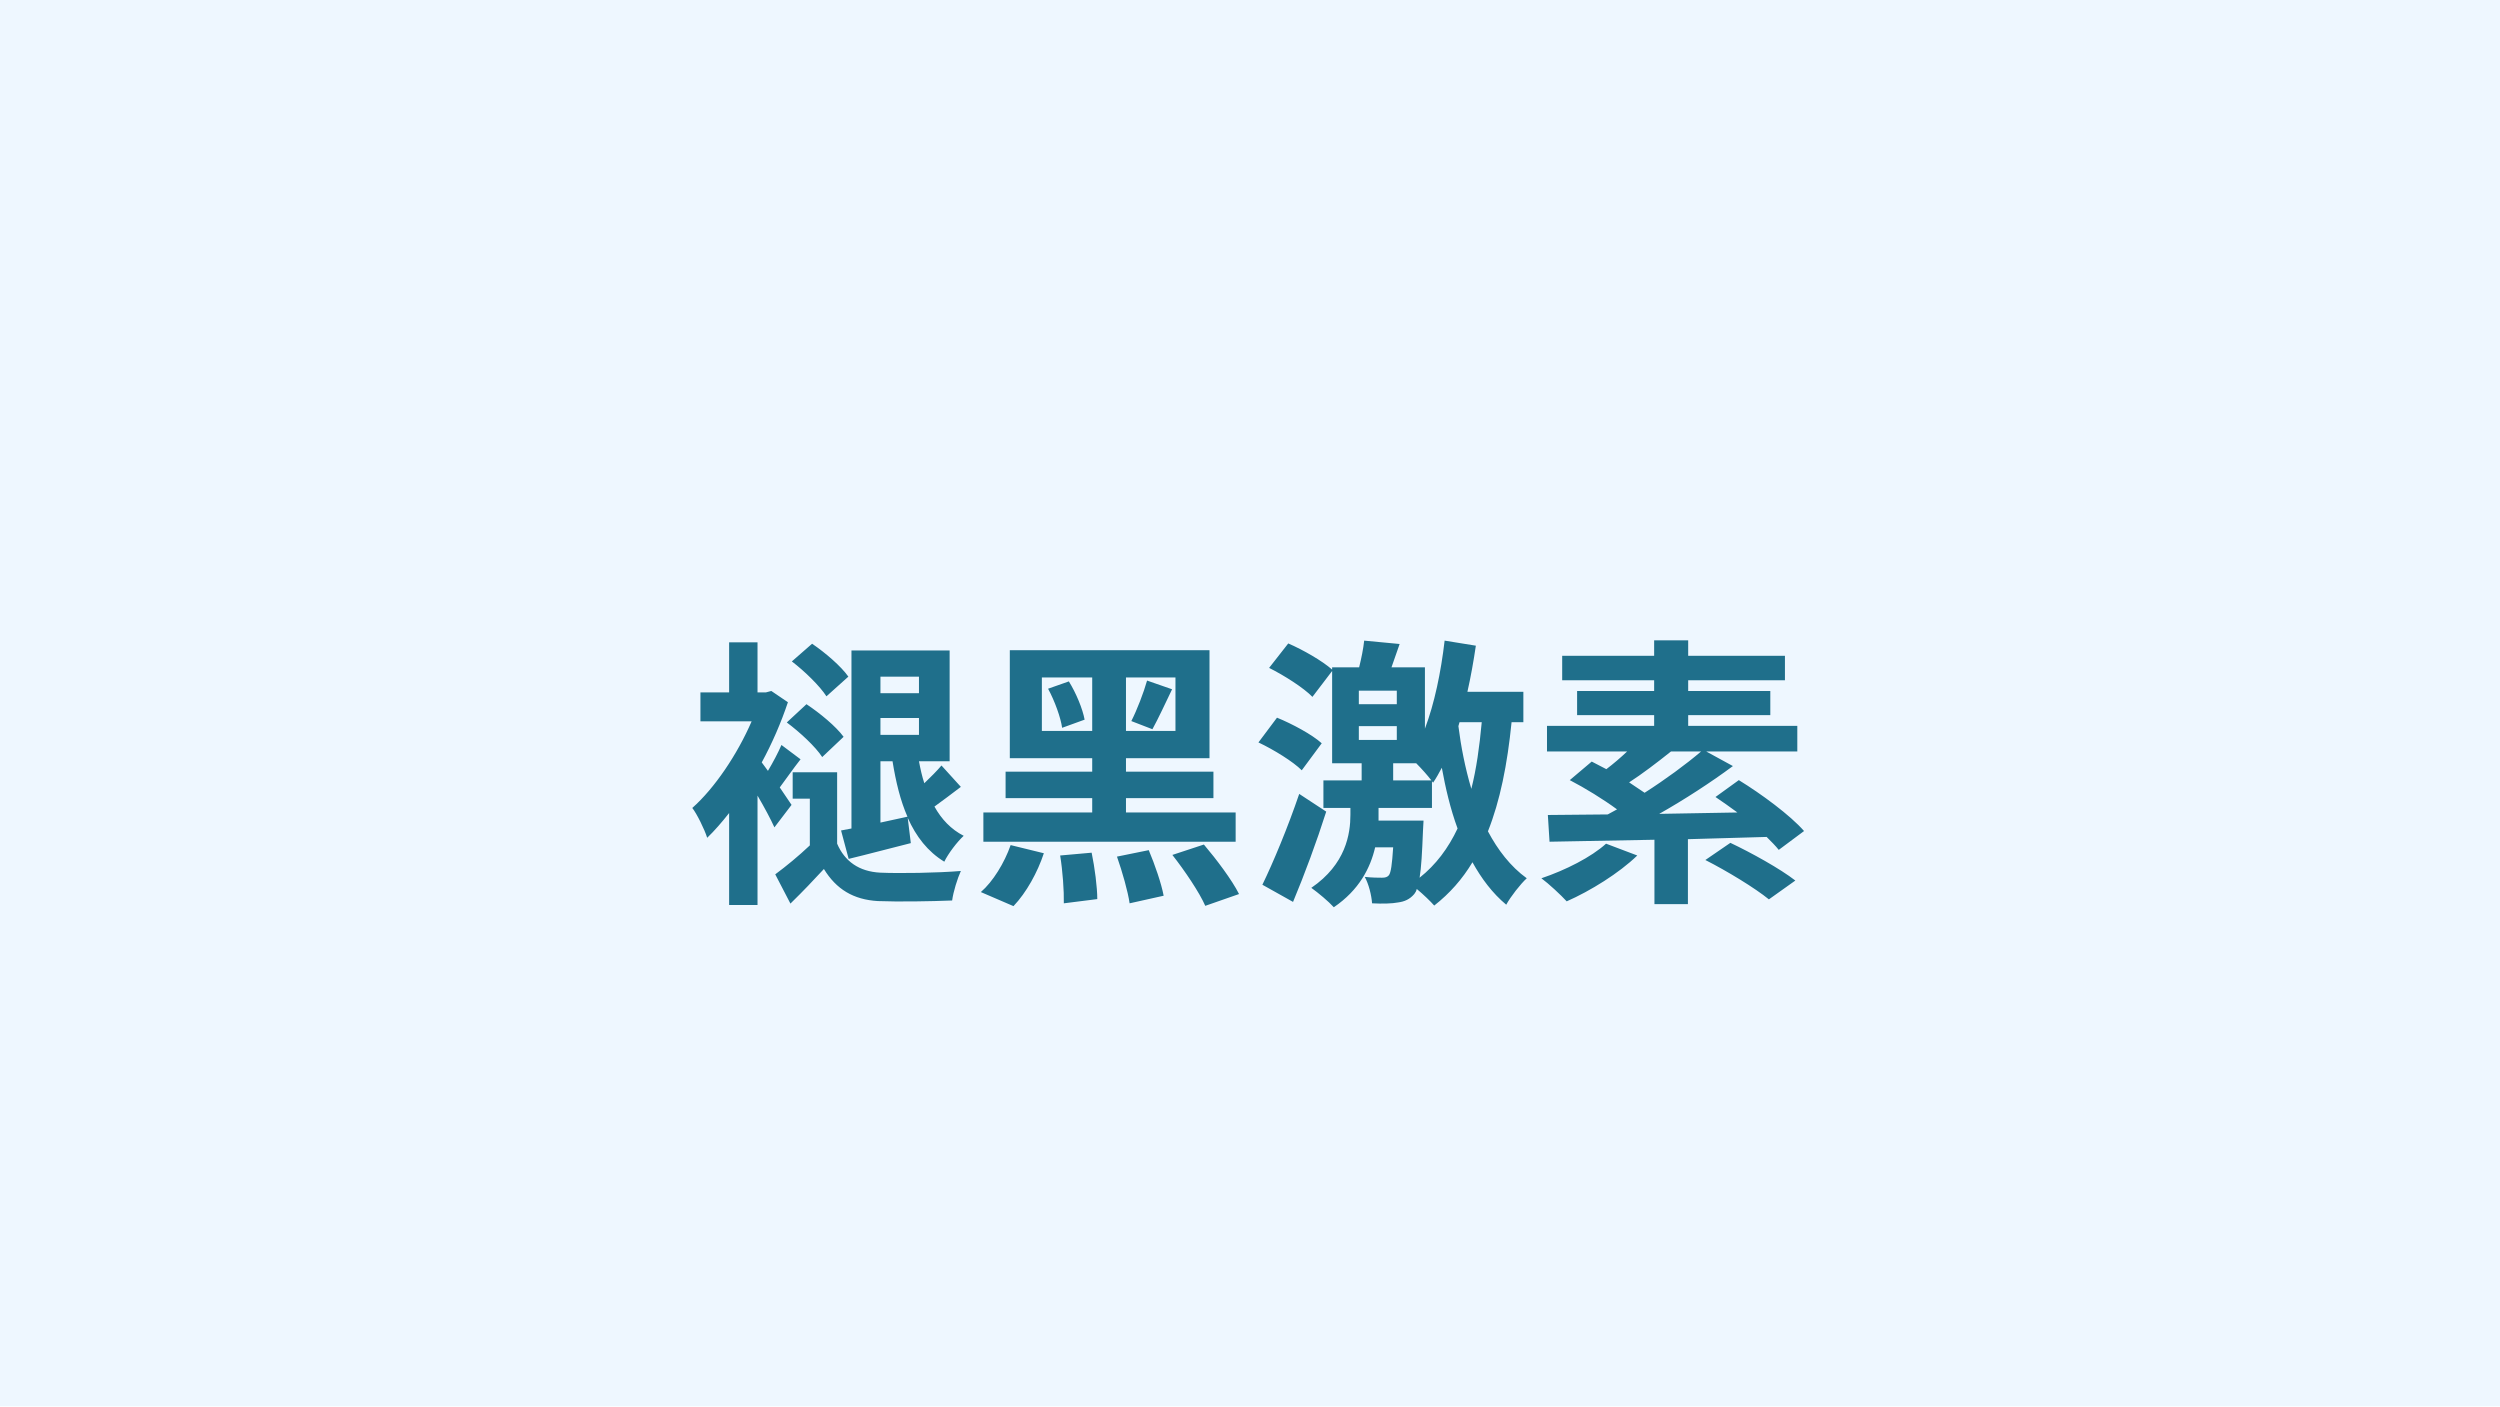
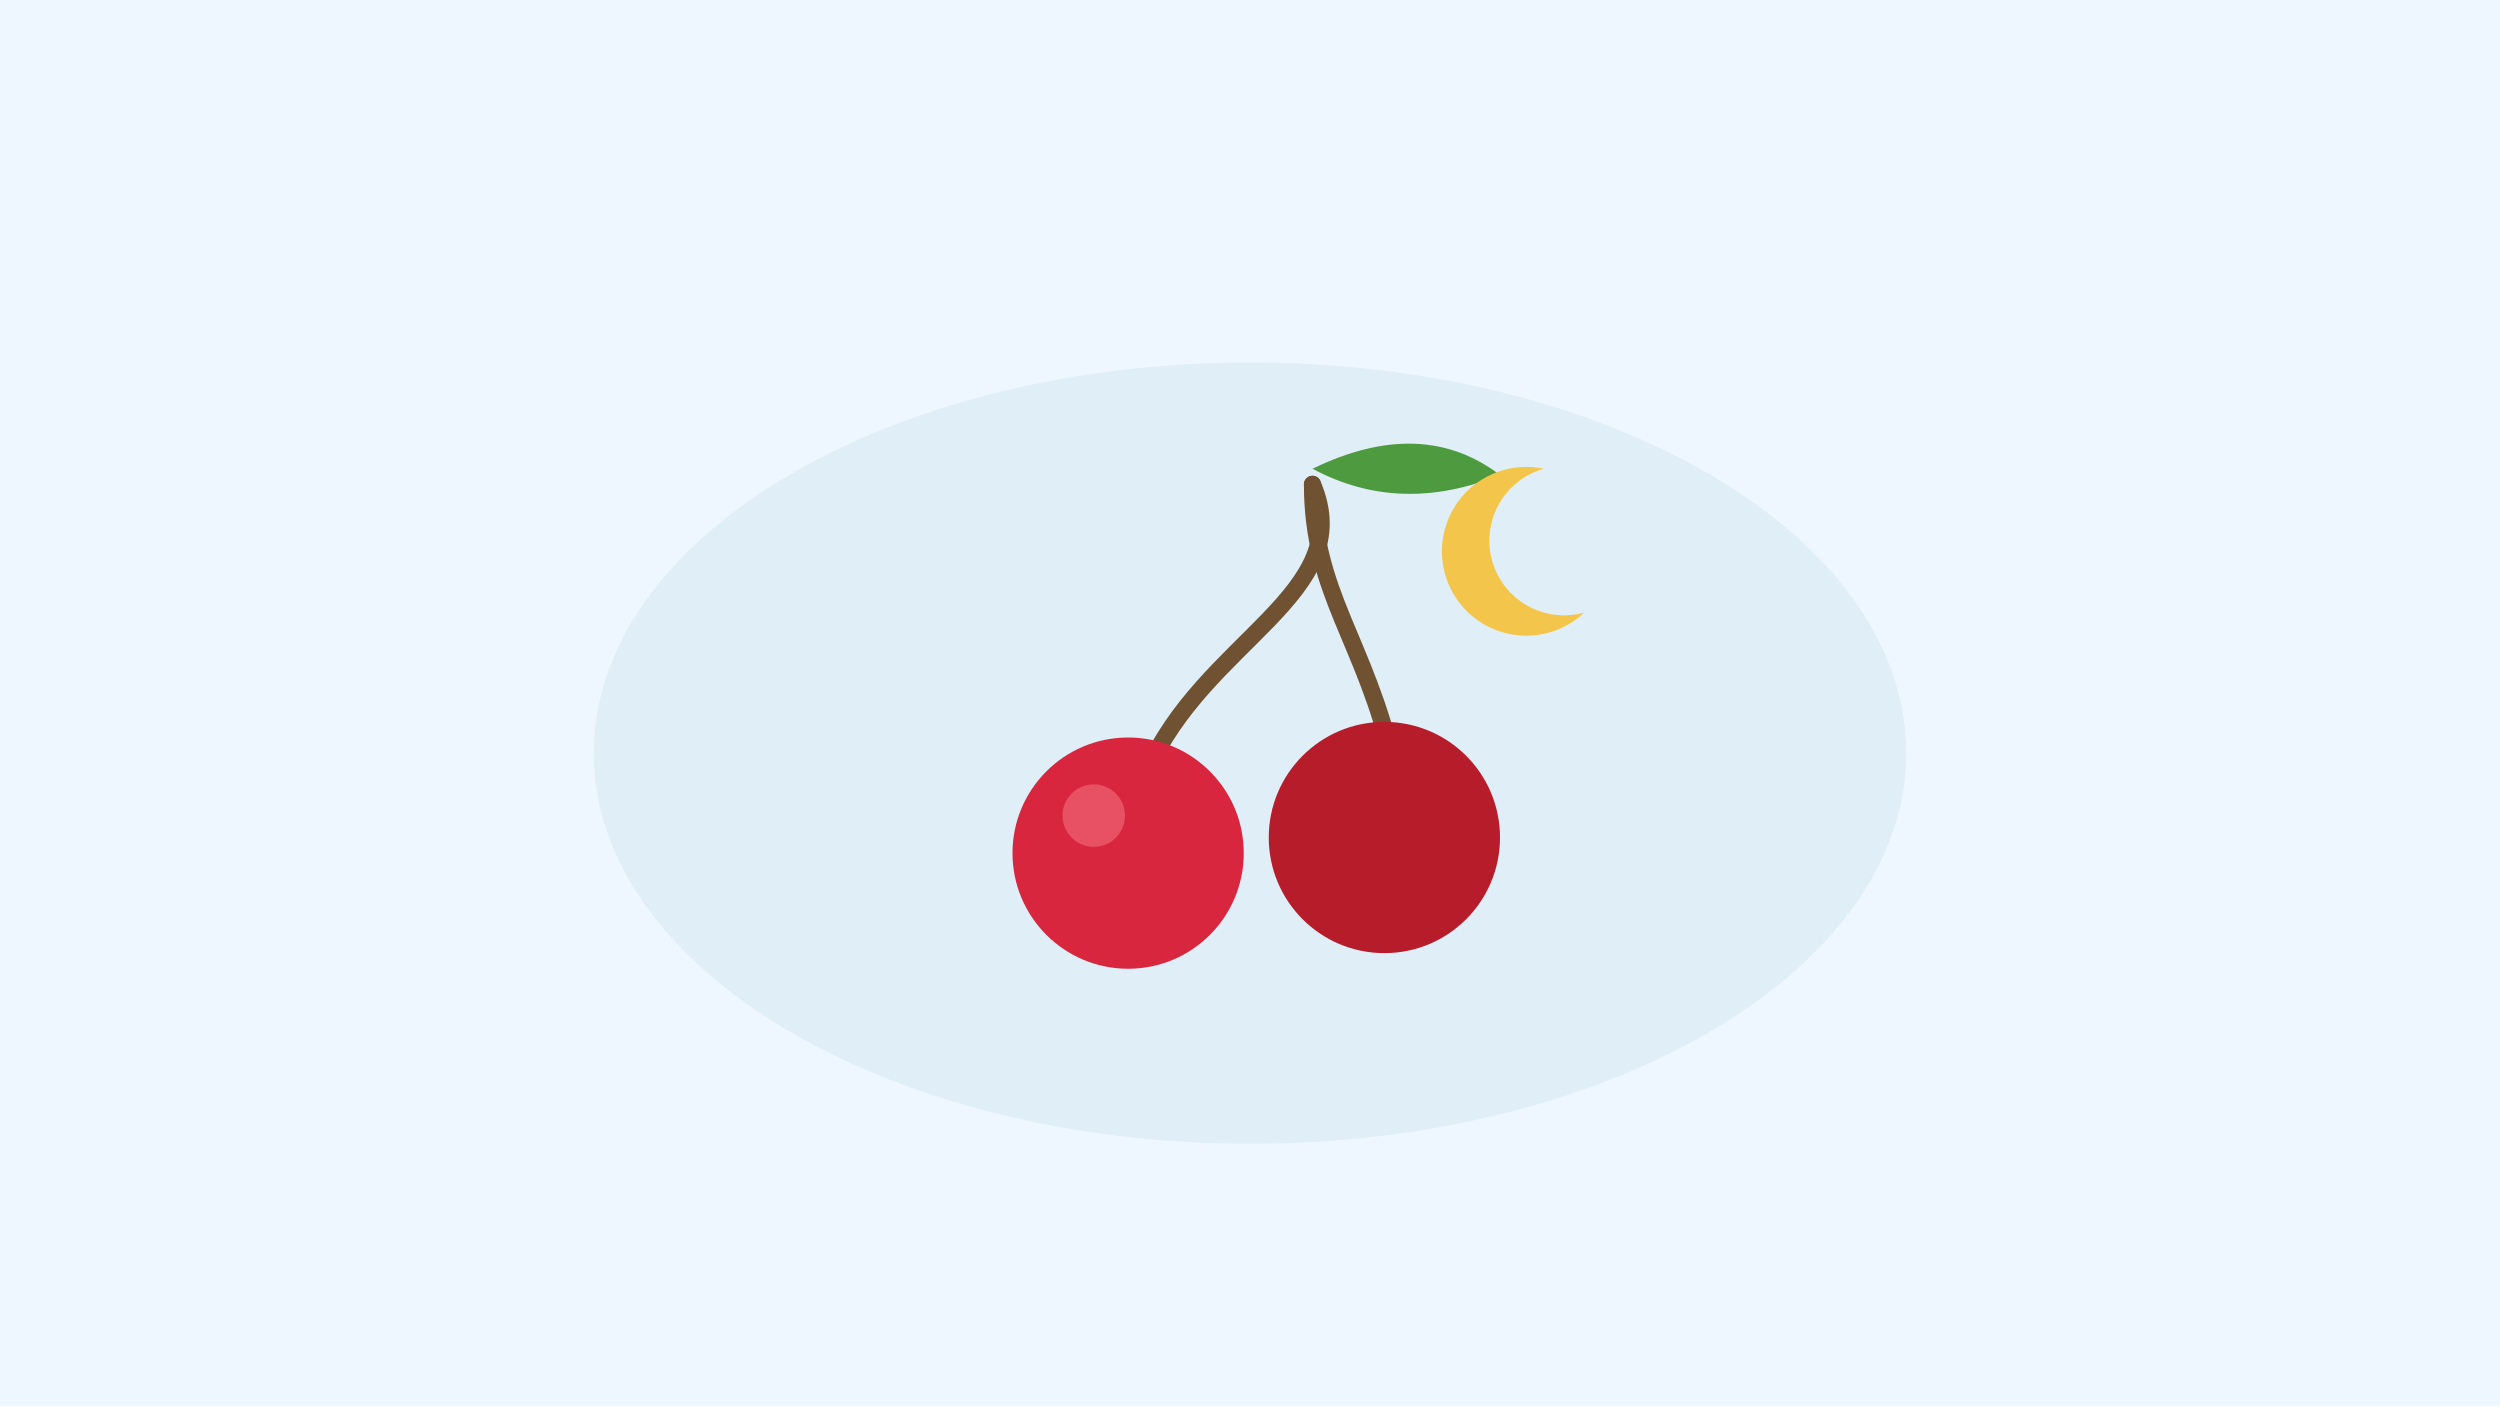
<svg xmlns="http://www.w3.org/2000/svg" viewBox="0 0 1600 900" role="img" aria-label="褪黑激素">
  <rect width="1600" height="900" fill="#EEF7FF" />
-   <text x="800" y="500" dominant-baseline="middle" text-anchor="middle" fill="#1F6F8B" font-family="Noto Sans TC, Inter, Arial, sans-serif" font-size="180" font-weight="700">褪黑激素</text>
+   <ellipse cx="800" cy="482" rx="420" ry="250" fill="#1F6F8B" opacity="0.07" />
+   <g transform="translate(800,450)">
+     <path d="M40,-140 C70,-70 -30,-40 -66,44" fill="none" stroke="#6E5231" stroke-width="11" stroke-linecap="round" />
+     <path d="M40,-140 C40,-70 74,-40 92,40" fill="none" stroke="#6E5231" stroke-width="11" stroke-linecap="round" />
+     <circle cx="-78" cy="96" r="74" fill="#D7263D" />
+     <circle cx="86" cy="86" r="74" fill="#B71C2B" />
+     <circle cx="-100" cy="72" r="20" fill="#F06274" opacity="0.7" />
+     <path d="M40,-150 q70,-34 120,4 q-64,26 -120,-4 z" fill="#4E9A3E" />
+     <path d="M188,-150 a54,54 0 1 0 26,92 a40,40 0 1 1 -26,-92 z" fill="#F3C64B" />
+   </g>
</svg>
